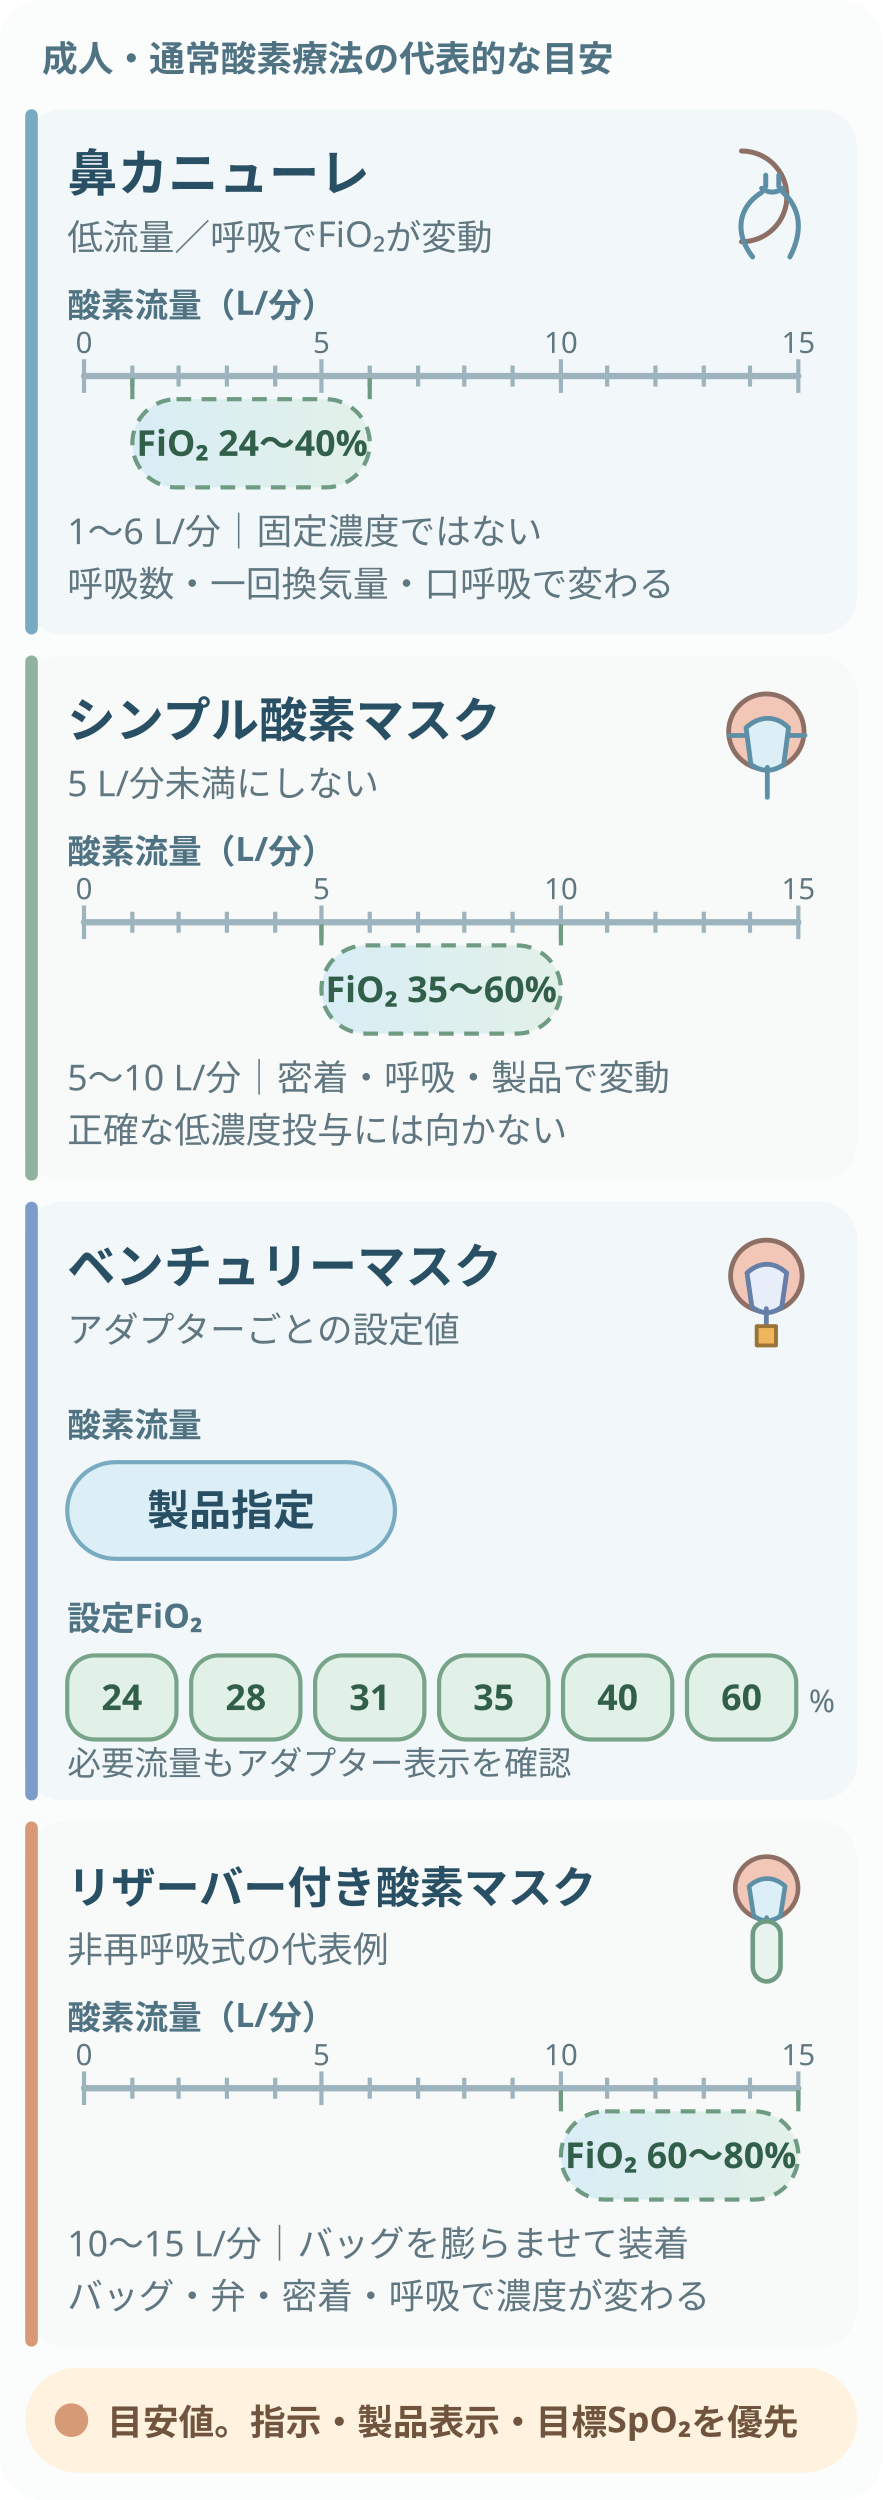
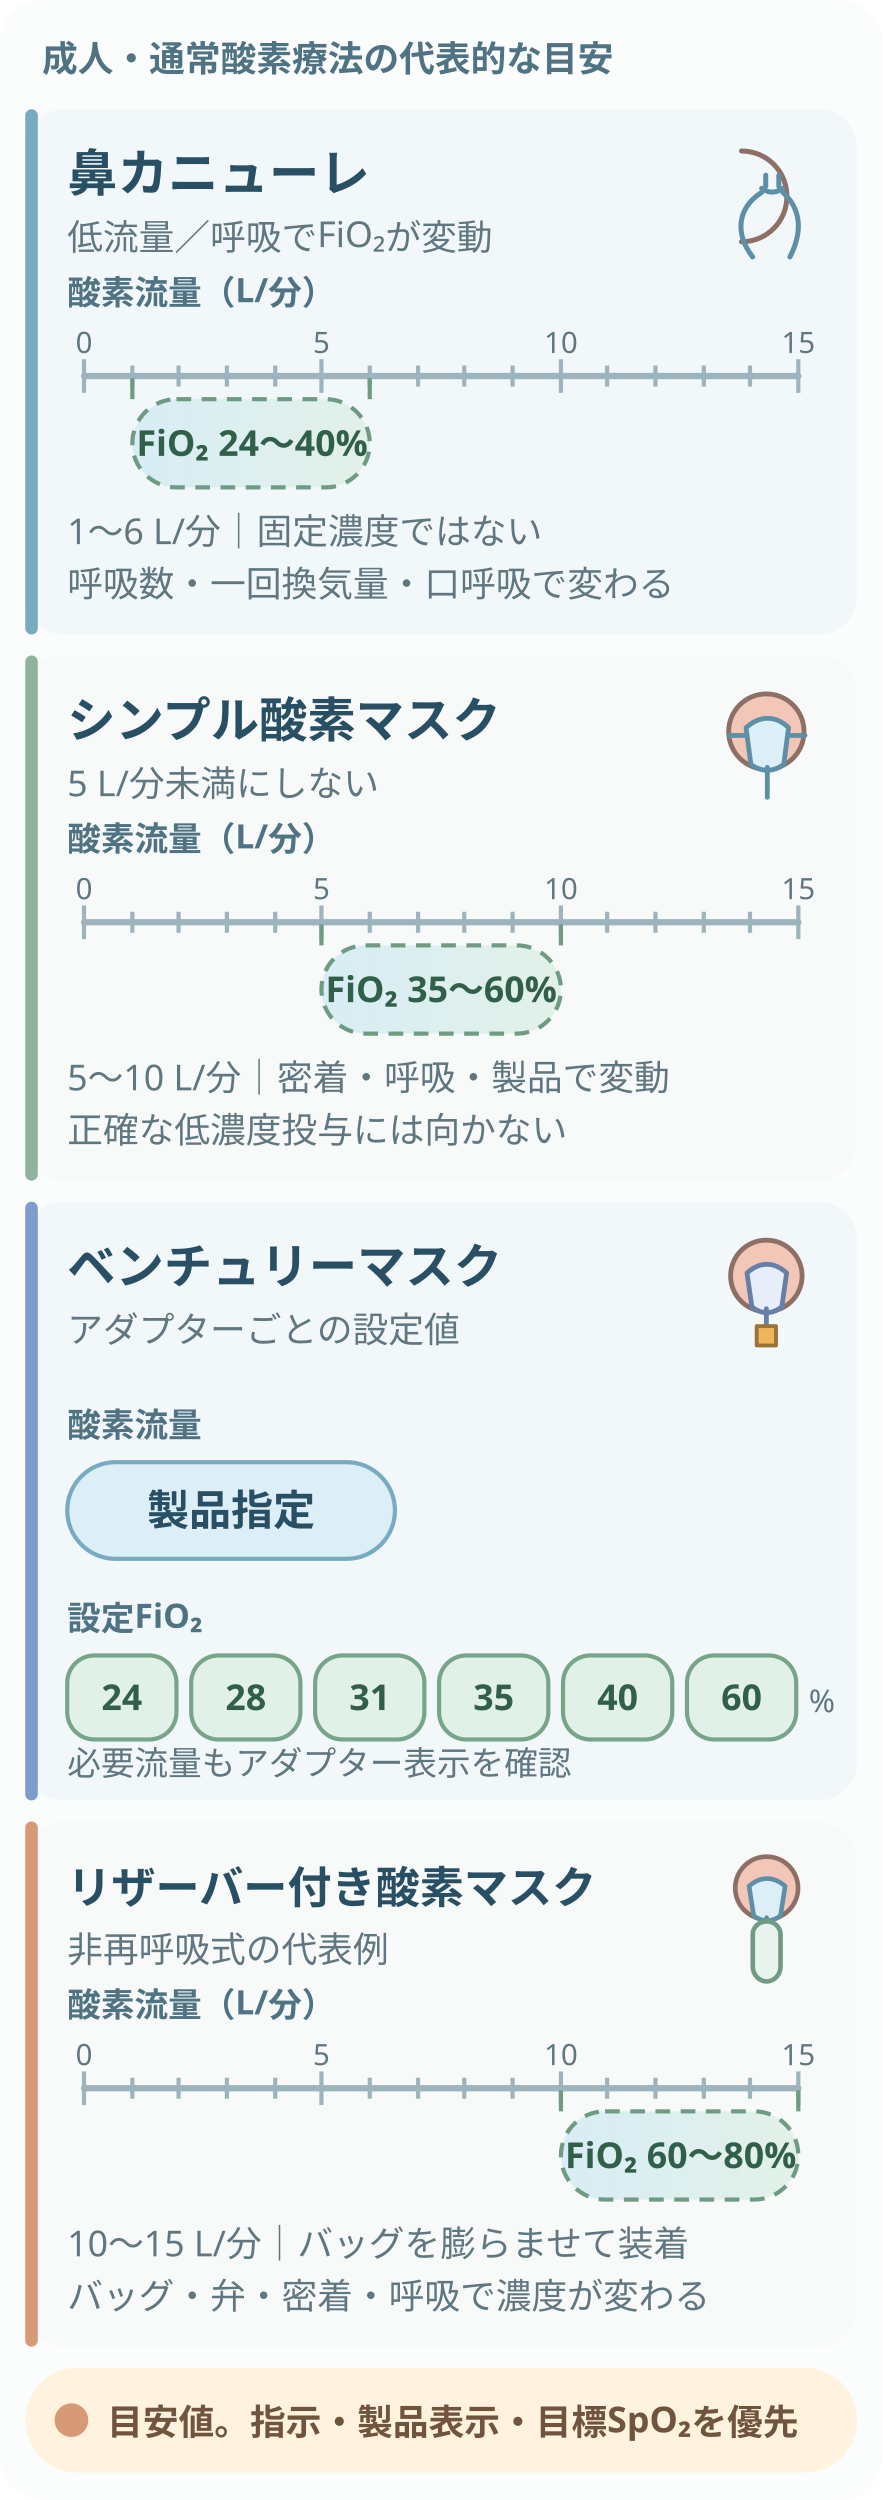
<svg xmlns="http://www.w3.org/2000/svg" viewBox="0 0 420 1190" role="img" aria-labelledby="mobile-chart-title mobile-chart-desc">
  <defs>
    <linearGradient id="mobile-variable-band" x1="0" x2="1">
      <stop offset="0" stop-color="#d8edf5" />
      <stop offset="1" stop-color="#e2f1e8" />
    </linearGradient>
  </defs>
  <rect width="420" height="1190" rx="20" fill="#fbfdfd" />
  <text x="20" y="34" fill="#507384" font-family="Yu Gothic, Hiragino Kaku Gothic ProN, sans-serif" font-size="17" font-weight="700">成人・通常酸素療法の代表的な目安</text>
  <g>
    <rect x="12" y="52" width="396" height="250" rx="18" fill="#f2f8fa" />
    <rect x="12" y="52" width="6" height="250" rx="3" fill="#78abc1" />
    <text x="32" y="91" fill="#284f63" font-family="Yu Gothic, Hiragino Kaku Gothic ProN, sans-serif" font-size="24" font-weight="800">鼻カニューレ</text>
    <text x="32" y="119" fill="#607680" font-family="Yu Gothic, Hiragino Kaku Gothic ProN, sans-serif" font-size="17">低流量／呼吸でFiO₂が変動</text>
    <g transform="translate(340 69) scale(.48)" fill="none" stroke-linecap="round" stroke-linejoin="round">
      <path d="M27 6c25 0 45 20 45 45S52 96 27 96" stroke="#8d6f66" stroke-width="5" />
      <path d="M47 43c7 5 14 5 21 0M51 41V30M64 41V30" stroke="#5d8fa6" stroke-width="5" />
      <path d="M47 47C23 62 20 88 38 111M68 47c18 16 20 39 7 64" stroke="#5d8fa6" stroke-width="5" />
    </g>
-     <text x="32" y="151" fill="#507384" font-family="Yu Gothic, Hiragino Kaku Gothic ProN, sans-serif" font-size="16" font-weight="700">酸素流量（L/分）</text>
+     <text x="32" y="145" fill="#507384" font-family="Yu Gothic, Hiragino Kaku Gothic ProN, sans-serif" font-size="16" font-weight="700">酸素流量（L/分）</text>
    <path d="M40 179H380" stroke="#9db3bd" stroke-linecap="round" stroke-width="3" />
    <g stroke="#9db3bd" stroke-width="2">
      <path d="M40 171v16M63 174v10M85 174v10M108 174v10M131 174v10M153 171v16M176 174v10M199 174v10M221 174v10M244 174v10M267 171v16M289 174v10M312 174v10M335 174v10M357 174v10M380 171v16" />
    </g>
    <g fill="#607680" font-family="Yu Gothic, Hiragino Kaku Gothic ProN, sans-serif" font-size="14" text-anchor="middle">
      <text x="40" y="168">0</text>
      <text x="153" y="168">5</text>
      <text x="267" y="168">10</text>
      <text x="380" y="168">15</text>
    </g>
    <rect x="63" y="190" width="113" height="42" rx="21" fill="url(#mobile-variable-band)" stroke="#6f9b83" stroke-dasharray="7 5" stroke-width="2" />
    <text x="120" y="217" text-anchor="middle" fill="#315f4a" font-family="Yu Gothic, Hiragino Kaku Gothic ProN, sans-serif" font-size="17" font-weight="800">FiO₂ 24〜40%</text>
    <path d="M63 180v10M176 180v10" stroke="#6f9b83" stroke-width="2" />
    <text x="32" y="259" fill="#607680" font-family="Yu Gothic, Hiragino Kaku Gothic ProN, sans-serif" font-size="17">1〜6 L/分｜固定濃度ではない</text>
    <text x="32" y="284" fill="#607680" font-family="Yu Gothic, Hiragino Kaku Gothic ProN, sans-serif" font-size="17">呼吸数・一回換気量・口呼吸で変わる</text>
  </g>
  <g>
    <rect x="12" y="312" width="396" height="250" rx="18" fill="#f8faf9" />
    <rect x="12" y="312" width="6" height="250" rx="3" fill="#91b39d" />
    <text x="32" y="351" fill="#284f63" font-family="Yu Gothic, Hiragino Kaku Gothic ProN, sans-serif" font-size="23" font-weight="800">シンプル酸素マスク</text>
    <text x="32" y="379" fill="#607680" font-family="Yu Gothic, Hiragino Kaku Gothic ProN, sans-serif" font-size="17">5 L/分未満にしない</text>
    <g transform="translate(345 328) scale(.46)" fill="none" stroke-linecap="round" stroke-linejoin="round">
      <circle cx="43" cy="44" r="39" fill="#f2c7b8" stroke="#8d6f66" stroke-width="5" />
      <path d="M22 40c14-13 31-13 44 0l-5 38c-11 8-23 8-34 0Z" fill="#dceef6" stroke="#5d8fa6" stroke-width="5" />
      <path d="M22 48H5M66 48h17M44 81v31" stroke="#5d8fa6" stroke-width="5" />
    </g>
-     <text x="32" y="411" fill="#507384" font-family="Yu Gothic, Hiragino Kaku Gothic ProN, sans-serif" font-size="16" font-weight="700">酸素流量（L/分）</text>
+     <text x="32" y="405" fill="#507384" font-family="Yu Gothic, Hiragino Kaku Gothic ProN, sans-serif" font-size="16" font-weight="700">酸素流量（L/分）</text>
    <path d="M40 439H380" stroke="#9db3bd" stroke-linecap="round" stroke-width="3" />
    <g stroke="#9db3bd" stroke-width="2">
      <path d="M40 431v16M63 434v10M85 434v10M108 434v10M131 434v10M153 431v16M176 434v10M199 434v10M221 434v10M244 434v10M267 431v16M289 434v10M312 434v10M335 434v10M357 434v10M380 431v16" />
    </g>
    <g fill="#607680" font-family="Yu Gothic, Hiragino Kaku Gothic ProN, sans-serif" font-size="14" text-anchor="middle">
      <text x="40" y="428">0</text>
      <text x="153" y="428">5</text>
      <text x="267" y="428">10</text>
      <text x="380" y="428">15</text>
    </g>
    <rect x="153" y="450" width="114" height="42" rx="21" fill="url(#mobile-variable-band)" stroke="#6f9b83" stroke-dasharray="7 5" stroke-width="2" />
    <text x="210" y="477" text-anchor="middle" fill="#315f4a" font-family="Yu Gothic, Hiragino Kaku Gothic ProN, sans-serif" font-size="17" font-weight="800">FiO₂ 35〜60%</text>
    <path d="M153 440v10M267 440v10" stroke="#6f9b83" stroke-width="2" />
    <text x="32" y="519" fill="#607680" font-family="Yu Gothic, Hiragino Kaku Gothic ProN, sans-serif" font-size="17">5〜10 L/分｜密着・呼吸・製品で変動</text>
    <text x="32" y="544" fill="#607680" font-family="Yu Gothic, Hiragino Kaku Gothic ProN, sans-serif" font-size="17">正確な低濃度投与には向かない</text>
  </g>
  <g>
    <rect x="12" y="572" width="396" height="285" rx="18" fill="#f2f8fa" />
    <rect x="12" y="572" width="6" height="285" rx="3" fill="#7d9cc9" />
    <text x="32" y="611" fill="#284f63" font-family="Yu Gothic, Hiragino Kaku Gothic ProN, sans-serif" font-size="23" font-weight="800">ベンチュリーマスク</text>
    <text x="32" y="639" fill="#607680" font-family="Yu Gothic, Hiragino Kaku Gothic ProN, sans-serif" font-size="17">アダプターごとの設定値</text>
    <g transform="translate(345 588) scale(.46)" fill="none" stroke-linecap="round" stroke-linejoin="round">
      <circle cx="43" cy="42" r="37" fill="#f2c7b8" stroke="#8d6f66" stroke-width="5" />
      <path d="M23 39c13-12 28-12 41 0l-5 35c-10 8-21 8-31 0Z" fill="#e7eef9" stroke="#657fa9" stroke-width="5" />
      <path d="M43 76v17" stroke="#657fa9" stroke-width="5" />
      <path d="M33 94h20v20H33z" fill="#f0b65b" stroke="#9a7338" stroke-width="4" />
    </g>
    <text x="32" y="684" fill="#507384" font-family="Yu Gothic, Hiragino Kaku Gothic ProN, sans-serif" font-size="16" font-weight="700">酸素流量</text>
    <rect x="32" y="696" width="156" height="46" rx="23" fill="#dceef6" stroke="#78abc1" stroke-width="2" />
    <text x="110" y="726" text-anchor="middle" fill="#284f63" font-family="Yu Gothic, Hiragino Kaku Gothic ProN, sans-serif" font-size="20" font-weight="800">製品指定</text>
    <text x="32" y="776" fill="#507384" font-family="Yu Gothic, Hiragino Kaku Gothic ProN, sans-serif" font-size="16" font-weight="700">設定FiO₂</text>
    <g fill="#e2f1e8" stroke="#78a58a" stroke-width="2">
      <rect x="32" y="788" width="52" height="40" rx="13" />
      <rect x="91" y="788" width="52" height="40" rx="13" />
      <rect x="150" y="788" width="52" height="40" rx="13" />
      <rect x="209" y="788" width="52" height="40" rx="13" />
      <rect x="268" y="788" width="52" height="40" rx="13" />
      <rect x="327" y="788" width="52" height="40" rx="13" />
    </g>
    <g fill="#315f4a" font-family="Yu Gothic, Hiragino Kaku Gothic ProN, sans-serif" font-size="17" font-weight="800" text-anchor="middle">
      <text x="58" y="814">24</text>
      <text x="117" y="814">28</text>
      <text x="176" y="814">31</text>
      <text x="235" y="814">35</text>
      <text x="294" y="814">40</text>
      <text x="353" y="814">60</text>
    </g>
    <text x="385" y="815" fill="#607680" font-family="Yu Gothic, Hiragino Kaku Gothic ProN, sans-serif" font-size="15">%</text>
    <text x="32" y="845" fill="#607680" font-family="Yu Gothic, Hiragino Kaku Gothic ProN, sans-serif" font-size="16">必要流量もアダプター表示を確認</text>
  </g>
  <g>
    <rect x="12" y="867" width="396" height="250" rx="18" fill="#f8faf9" />
    <rect x="12" y="867" width="6" height="250" rx="3" fill="#d79a77" />
    <text x="32" y="906" fill="#284f63" font-family="Yu Gothic, Hiragino Kaku Gothic ProN, sans-serif" font-size="21" font-weight="800">リザーバー付き酸素マスク</text>
    <text x="32" y="934" fill="#607680" font-family="Yu Gothic, Hiragino Kaku Gothic ProN, sans-serif" font-size="17">非再呼吸式の代表例</text>
    <g transform="translate(346 882) scale(.44)" fill="none" stroke-linecap="round" stroke-linejoin="round">
      <circle cx="43" cy="38" r="34" fill="#f2c7b8" stroke="#8d6f66" stroke-width="5" />
      <path d="M24 36c12-11 27-11 39 0l-5 32c-9 7-20 7-29 0Z" fill="#dceef6" stroke="#5d8fa6" stroke-width="5" />
      <path d="M43 70v16" stroke="#5d8fa6" stroke-width="5" />
      <path d="M28 88c0-8 7-14 15-14s15 6 15 14v35c0 9-7 16-15 16s-15-7-15-16Z" fill="#e9f3ee" stroke="#6f9b83" stroke-width="5" />
    </g>
-     <text x="32" y="966" fill="#507384" font-family="Yu Gothic, Hiragino Kaku Gothic ProN, sans-serif" font-size="16" font-weight="700">酸素流量（L/分）</text>
+     <text x="32" y="960" fill="#507384" font-family="Yu Gothic, Hiragino Kaku Gothic ProN, sans-serif" font-size="16" font-weight="700">酸素流量（L/分）</text>
    <path d="M40 994H380" stroke="#9db3bd" stroke-linecap="round" stroke-width="3" />
    <g stroke="#9db3bd" stroke-width="2">
      <path d="M40 986v16M63 989v10M85 989v10M108 989v10M131 989v10M153 986v16M176 989v10M199 989v10M221 989v10M244 989v10M267 986v16M289 989v10M312 989v10M335 989v10M357 989v10M380 986v16" />
    </g>
    <g fill="#607680" font-family="Yu Gothic, Hiragino Kaku Gothic ProN, sans-serif" font-size="14" text-anchor="middle">
      <text x="40" y="983">0</text>
      <text x="153" y="983">5</text>
      <text x="267" y="983">10</text>
      <text x="380" y="983">15</text>
    </g>
    <rect x="267" y="1005" width="113" height="42" rx="21" fill="url(#mobile-variable-band)" stroke="#6f9b83" stroke-dasharray="7 5" stroke-width="2" />
    <text x="324" y="1032" text-anchor="middle" fill="#315f4a" font-family="Yu Gothic, Hiragino Kaku Gothic ProN, sans-serif" font-size="17" font-weight="800">FiO₂ 60〜80%</text>
    <path d="M267 995v10M380 995v10" stroke="#6f9b83" stroke-width="2" />
    <text x="32" y="1074" fill="#607680" font-family="Yu Gothic, Hiragino Kaku Gothic ProN, sans-serif" font-size="17">10〜15 L/分｜バッグを膨らませて装着</text>
    <text x="32" y="1099" fill="#607680" font-family="Yu Gothic, Hiragino Kaku Gothic ProN, sans-serif" font-size="17">バッグ・弁・密着・呼吸で濃度が変わる</text>
  </g>
  <rect x="12" y="1127" width="396" height="50" rx="25" fill="#fff3df" />
  <circle cx="34" cy="1152" r="8" fill="#d79a77" />
  <text x="51" y="1159" fill="#70543e" font-family="Yu Gothic, Hiragino Kaku Gothic ProN, sans-serif" font-size="17" font-weight="700">目安値。指示・製品表示・目標SpO₂を優先</text>
</svg>
